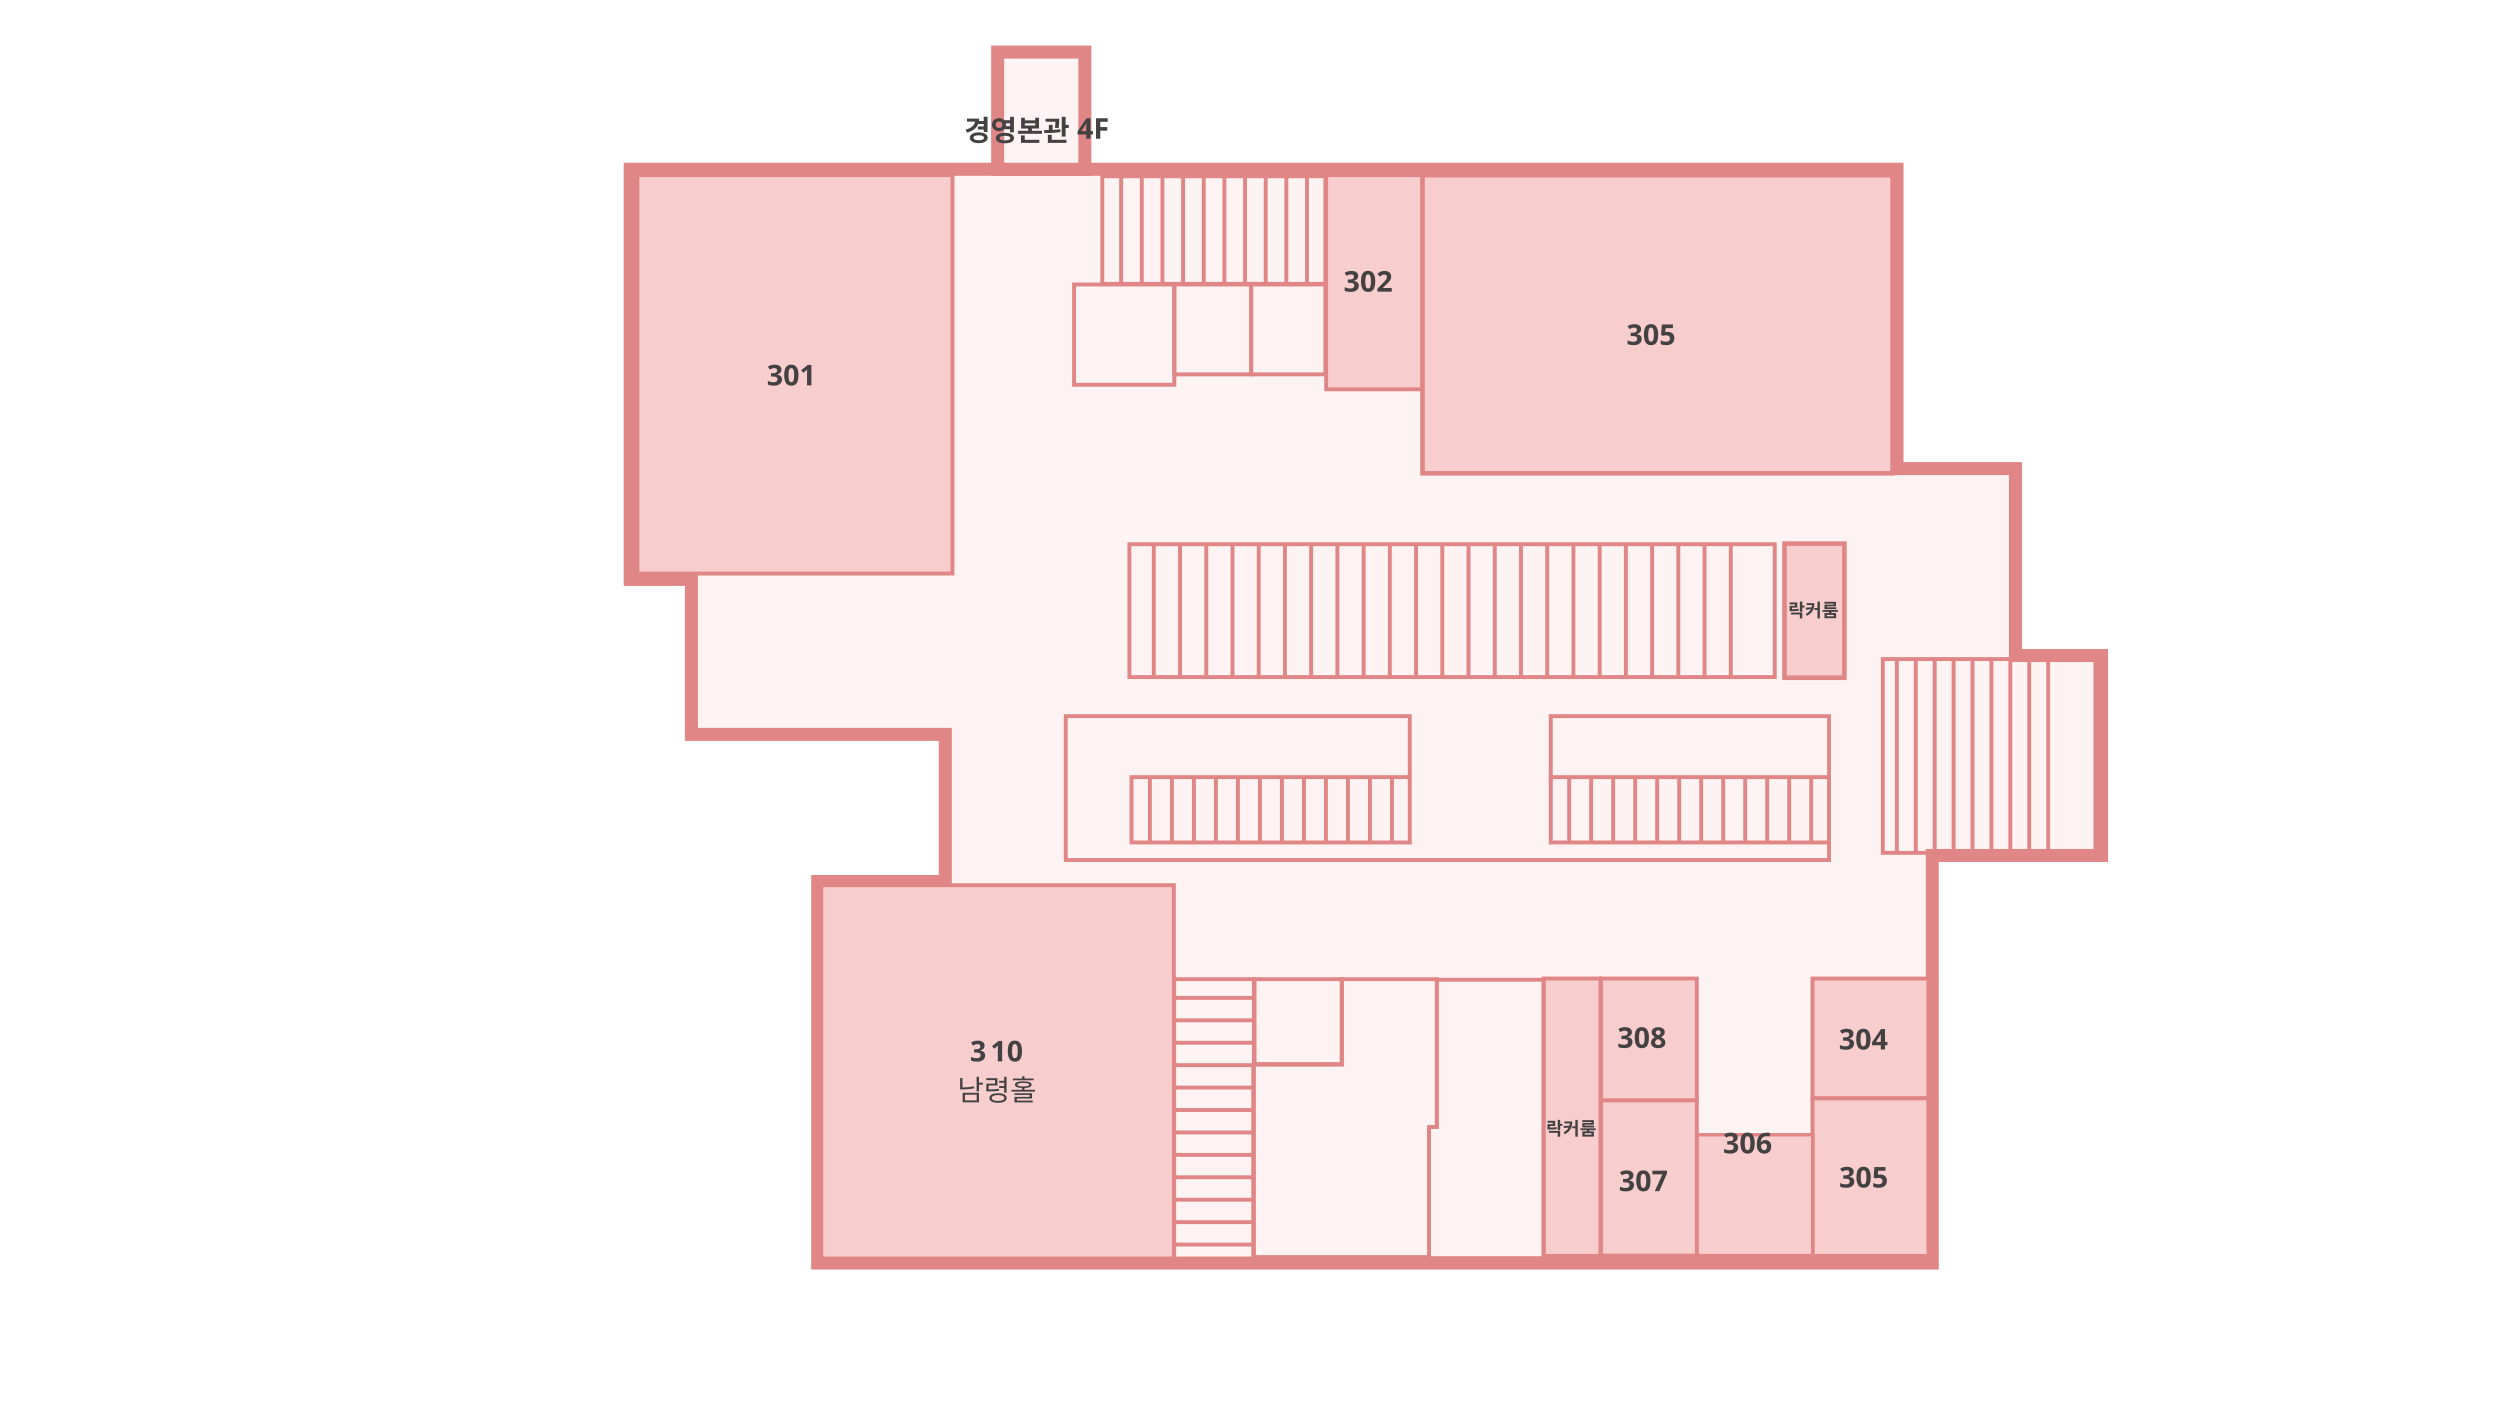
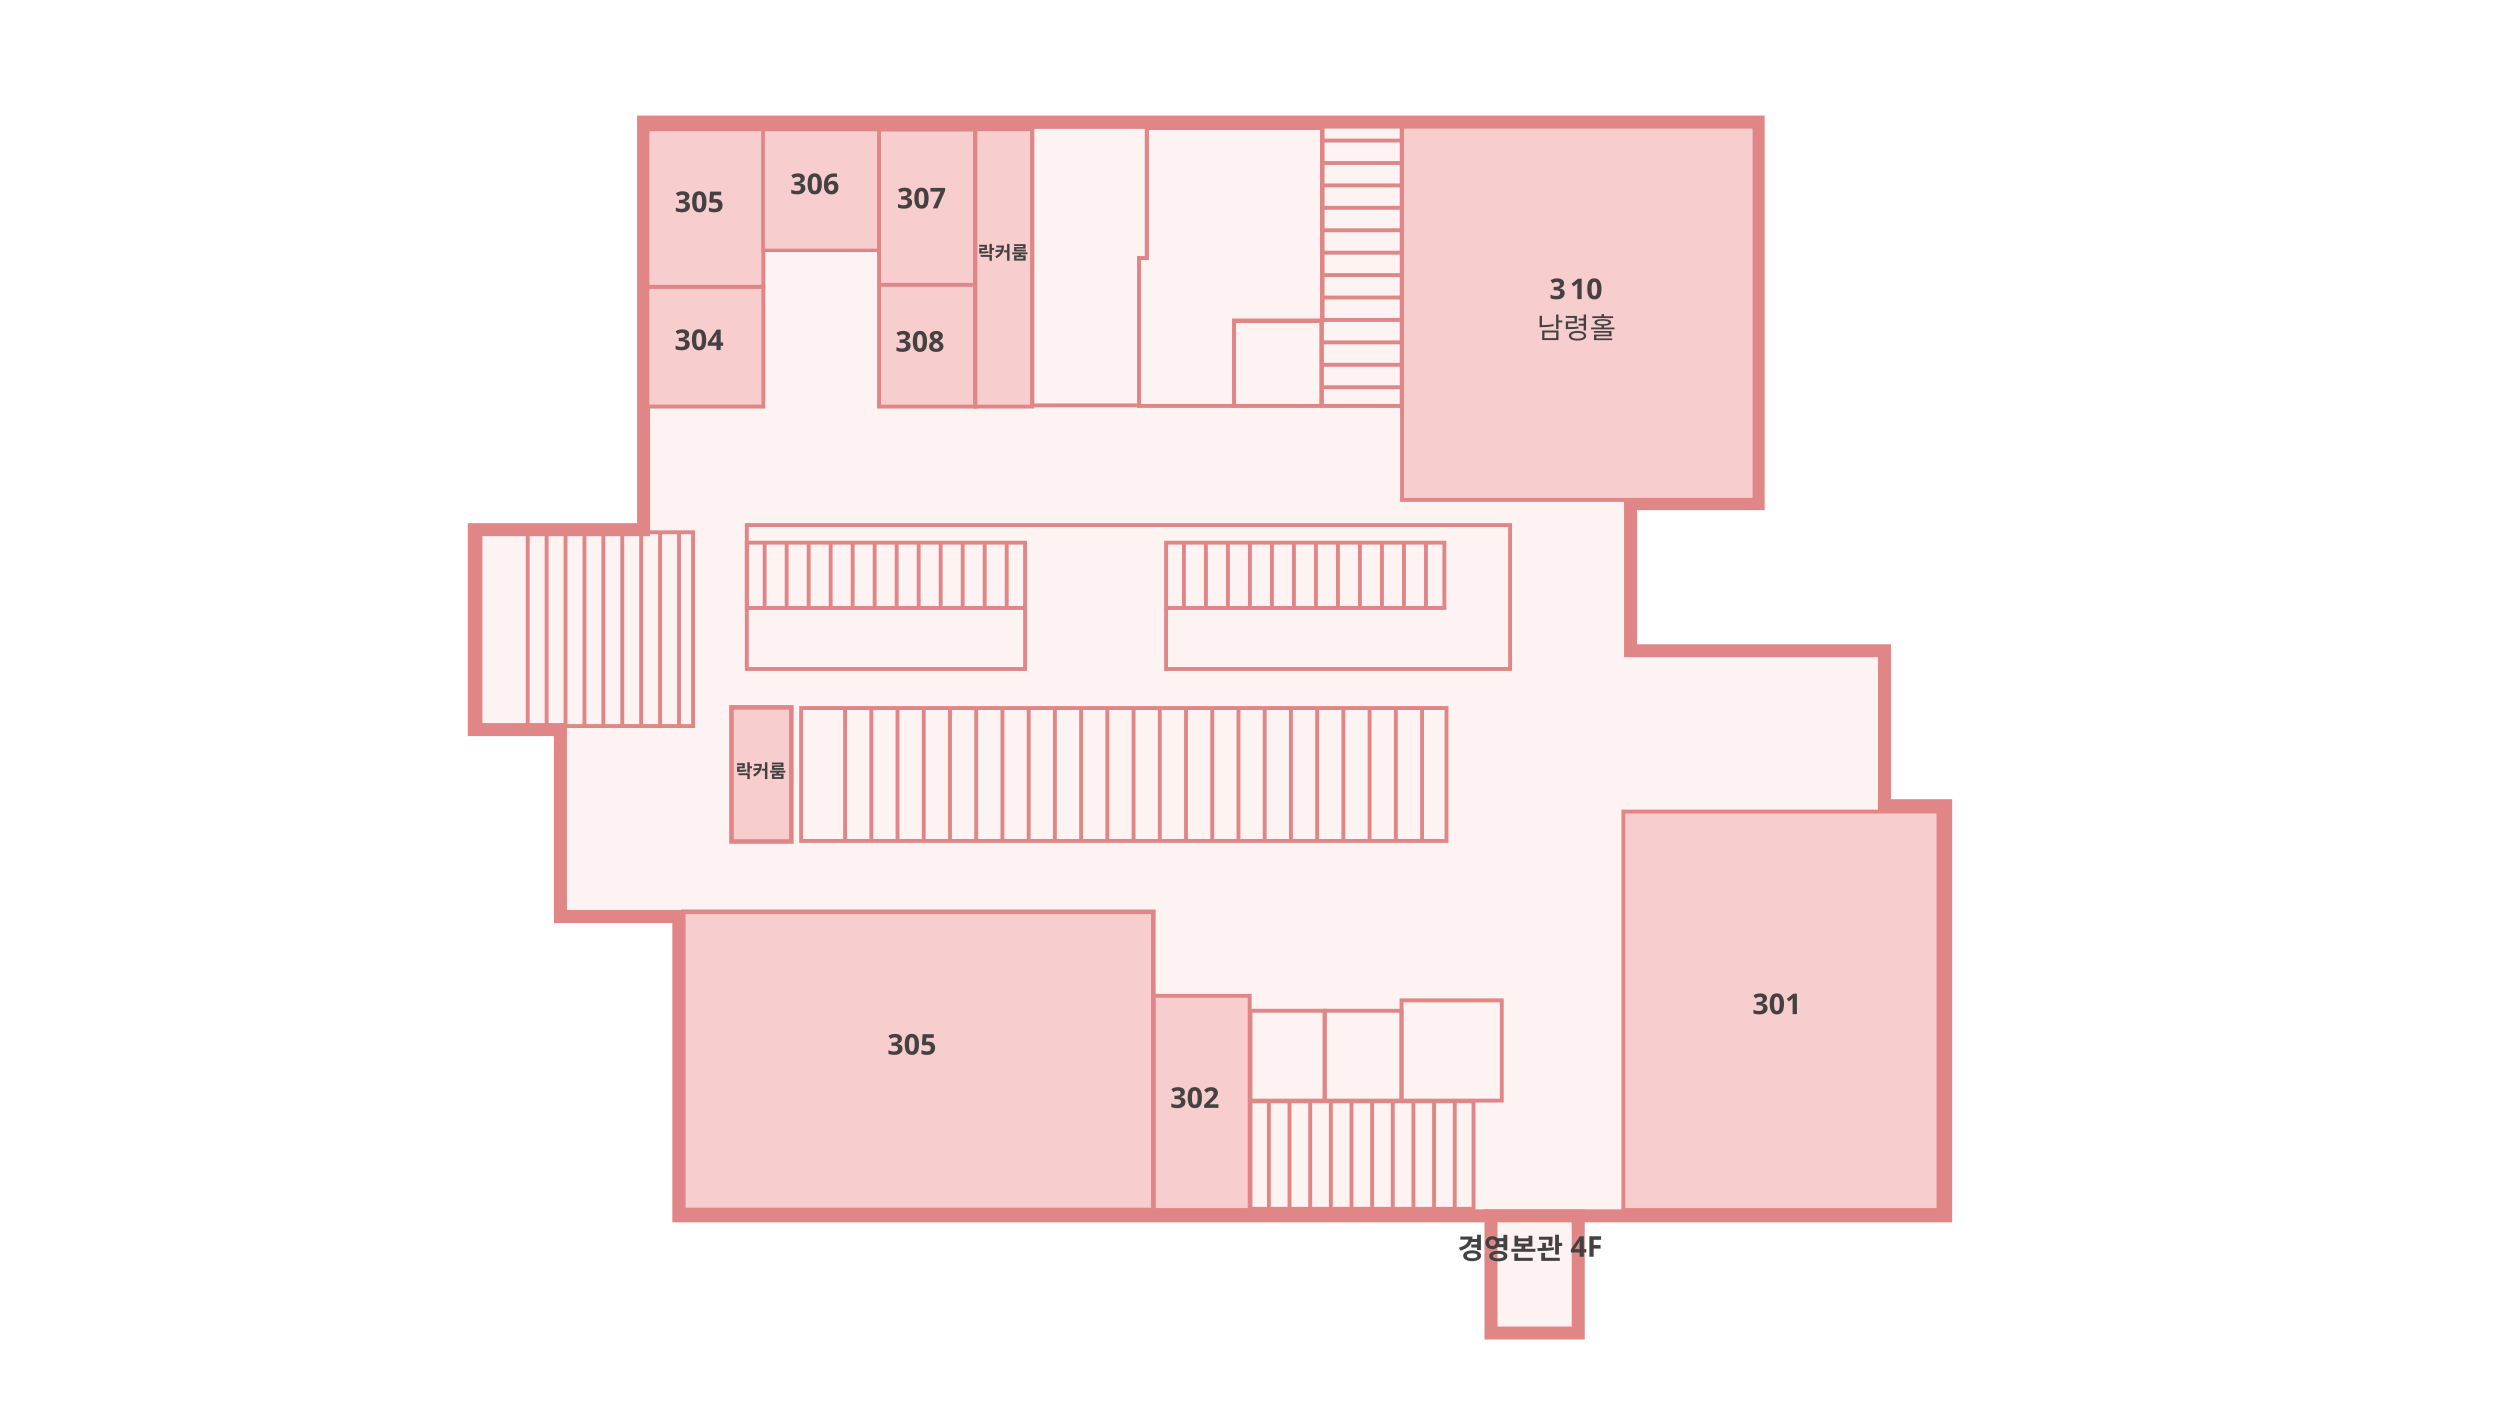
<svg xmlns="http://www.w3.org/2000/svg" viewBox="0 0 1920 1080">
  <g id="Layer_border">
-     <polygon points="628 970 628 677 726 677 726 564 531 564 531 445 484 445 484 130 1456.91 130 1456.91 359.89 1547.86 359.89 1547.86 503.44 1614 503.44 1614 657 1484 657 1484 970 628 970" fill="#fdf3f2" />
-     <path d="m1451.91,135v229.89h90.95v143.56h66.14v143.56h-130v313h-846v-283h98v-123h-195v-119h-47V135h962.91m10-10H479v325h47v119h195v103h-98v303h866v-313h130v-163.56h-66.14v-143.56h-90.95V125h0Z" fill="#e18686" />
+     <polygon points="521.35 933.77 521.35 703.88 430.4 703.88 430.4 560.33 364.26 560.33 364.26 406.77 494.26 406.77 494.26 93.77 1350.26 93.77 1350.26 386.77 1252.26 386.77 1252.26 499.77 1447.26 499.77 1447.26 618.77 1494.26 618.77 1494.26 933.77 521.35 933.77" fill="#fdf3f2" />
+     <path d="m1345.26,98.77v283h-98v123h195v119h47v305h-962.91v-229.89h-90.95v-143.56h-66.14v-143.56h130V98.77h846m10-10H489.26v313h-130v163.56h66.14v143.56h90.95v229.89h982.91v-325h-47v-119h-195v-103h98V88.77h0Z" fill="#e18686" />
  </g>
  <g id="Layer_others">
-     <rect x="846.57" y="135.39" width="171.31" height="82.61" fill="none" stroke="#e18686" stroke-miterlimit="10" stroke-width="3" />
-     <line x1="861.03" y1="218" x2="861.03" y2="135.39" fill="none" stroke="#e18686" stroke-miterlimit="10" stroke-width="3" />
-     <line x1="876.89" y1="218" x2="876.89" y2="135.39" fill="none" stroke="#e18686" stroke-miterlimit="10" stroke-width="3" />
-     <line x1="892.75" y1="218" x2="892.75" y2="135.39" fill="none" stroke="#e18686" stroke-miterlimit="10" stroke-width="3" />
-     <line x1="908.61" y1="218" x2="908.61" y2="135.39" fill="none" stroke="#e18686" stroke-miterlimit="10" stroke-width="3" />
-     <line x1="924.47" y1="218" x2="924.47" y2="135.39" fill="none" stroke="#e18686" stroke-miterlimit="10" stroke-width="3" />
-     <line x1="940.33" y1="218" x2="940.33" y2="135.39" fill="none" stroke="#e18686" stroke-miterlimit="10" stroke-width="3" />
-     <line x1="956.19" y1="218" x2="956.19" y2="135.39" fill="none" stroke="#e18686" stroke-miterlimit="10" stroke-width="3" />
-     <line x1="972.05" y1="218" x2="972.05" y2="135.39" fill="none" stroke="#e18686" stroke-miterlimit="10" stroke-width="3" />
-     <line x1="987.91" y1="218" x2="987.91" y2="135.39" fill="none" stroke="#e18686" stroke-miterlimit="10" stroke-width="3" />
-     <line x1="1003.77" y1="218" x2="1003.77" y2="135.39" fill="none" stroke="#e18686" stroke-miterlimit="10" stroke-width="3" />
-     <rect x="824.88" y="218.5" width="77" height="77" fill="none" stroke="#e18686" stroke-miterlimit="10" stroke-width="3" />
-     <rect x="901.88" y="218.5" width="59" height="69" transform="translate(1862.77 506) rotate(180)" fill="none" stroke="#e18686" stroke-miterlimit="10" stroke-width="3" />
-     <rect x="960.88" y="218.5" width="57" height="69" fill="none" stroke="#e18686" stroke-miterlimit="10" stroke-width="3" />
-     <rect x="1446" y="506.16" width="163.26" height="148.84" fill="none" stroke="#e18686" stroke-miterlimit="10" stroke-width="3" />
-     <line x1="1456.79" y1="506.16" x2="1456.79" y2="655" fill="none" stroke="#e18686" stroke-miterlimit="10" stroke-width="3" />
-     <line x1="1471.31" y1="506.16" x2="1471.31" y2="655" fill="none" stroke="#e18686" stroke-miterlimit="10" stroke-width="3" />
-     <line x1="1485.84" y1="506.16" x2="1485.84" y2="655" fill="none" stroke="#e18686" stroke-miterlimit="10" stroke-width="3" />
-     <line x1="1500.36" y1="506.16" x2="1500.36" y2="655" fill="none" stroke="#e18686" stroke-miterlimit="10" stroke-width="3" />
-     <line x1="1514.88" y1="506.16" x2="1514.88" y2="655" fill="none" stroke="#e18686" stroke-miterlimit="10" stroke-width="3" />
-     <line x1="1529.41" y1="506.16" x2="1529.41" y2="655" fill="none" stroke="#e18686" stroke-miterlimit="10" stroke-width="3" />
-     <line x1="1543.93" y1="506.16" x2="1543.93" y2="655" fill="none" stroke="#e18686" stroke-miterlimit="10" stroke-width="3" />
-     <line x1="1558.46" y1="506.16" x2="1558.46" y2="655" fill="none" stroke="#e18686" stroke-miterlimit="10" stroke-width="3" />
-     <line x1="1572.98" y1="506.16" x2="1572.98" y2="655" fill="none" stroke="#e18686" stroke-miterlimit="10" stroke-width="3" />
-     <rect x="1191" y="596.84" width="213.7" height="50.16" fill="none" stroke="#e18686" stroke-miterlimit="10" stroke-width="3" />
-     <line x1="1205.12" y1="596.84" x2="1205.12" y2="647" fill="none" stroke="#e18686" stroke-miterlimit="10" stroke-width="3" />
-     <line x1="1222.02" y1="596.84" x2="1222.02" y2="647" fill="none" stroke="#e18686" stroke-miterlimit="10" stroke-width="3" />
-     <line x1="1238.92" y1="596.84" x2="1238.92" y2="647" fill="none" stroke="#e18686" stroke-miterlimit="10" stroke-width="3" />
-     <line x1="1255.82" y1="596.84" x2="1255.82" y2="647" fill="none" stroke="#e18686" stroke-miterlimit="10" stroke-width="3" />
-     <line x1="1272.72" y1="596.84" x2="1272.72" y2="647" fill="none" stroke="#e18686" stroke-miterlimit="10" stroke-width="3" />
-     <line x1="1289.62" y1="596.84" x2="1289.62" y2="647" fill="none" stroke="#e18686" stroke-miterlimit="10" stroke-width="3" />
-     <line x1="1306.52" y1="596.84" x2="1306.52" y2="647" fill="none" stroke="#e18686" stroke-miterlimit="10" stroke-width="3" />
-     <line x1="1323.42" y1="596.84" x2="1323.42" y2="647" fill="none" stroke="#e18686" stroke-miterlimit="10" stroke-width="3" />
-     <line x1="1340.32" y1="596.84" x2="1340.32" y2="647" fill="none" stroke="#e18686" stroke-miterlimit="10" stroke-width="3" />
-     <line x1="1357.21" y1="596.84" x2="1357.21" y2="647" fill="none" stroke="#e18686" stroke-miterlimit="10" stroke-width="3" />
-     <line x1="1374.11" y1="596.84" x2="1374.11" y2="647" fill="none" stroke="#e18686" stroke-miterlimit="10" stroke-width="3" />
-     <line x1="1391.01" y1="596.84" x2="1391.01" y2="647" fill="none" stroke="#e18686" stroke-miterlimit="10" stroke-width="3" />
-     <rect x="869" y="596.84" width="213.7" height="50.16" fill="none" stroke="#e18686" stroke-miterlimit="10" stroke-width="3" />
-     <line x1="883.12" y1="596.84" x2="883.12" y2="647" fill="none" stroke="#e18686" stroke-miterlimit="10" stroke-width="3" />
-     <line x1="900.02" y1="596.84" x2="900.02" y2="647" fill="none" stroke="#e18686" stroke-miterlimit="10" stroke-width="3" />
-     <line x1="916.92" y1="596.84" x2="916.92" y2="647" fill="none" stroke="#e18686" stroke-miterlimit="10" stroke-width="3" />
-     <line x1="933.82" y1="596.84" x2="933.82" y2="647" fill="none" stroke="#e18686" stroke-miterlimit="10" stroke-width="3" />
-     <line x1="950.72" y1="596.84" x2="950.72" y2="647" fill="none" stroke="#e18686" stroke-miterlimit="10" stroke-width="3" />
-     <line x1="967.62" y1="596.84" x2="967.62" y2="647" fill="none" stroke="#e18686" stroke-miterlimit="10" stroke-width="3" />
-     <line x1="984.52" y1="596.84" x2="984.52" y2="647" fill="none" stroke="#e18686" stroke-miterlimit="10" stroke-width="3" />
-     <line x1="1001.42" y1="596.84" x2="1001.42" y2="647" fill="none" stroke="#e18686" stroke-miterlimit="10" stroke-width="3" />
-     <line x1="1018.32" y1="596.84" x2="1018.32" y2="647" fill="none" stroke="#e18686" stroke-miterlimit="10" stroke-width="3" />
-     <line x1="1035.21" y1="596.84" x2="1035.21" y2="647" fill="none" stroke="#e18686" stroke-miterlimit="10" stroke-width="3" />
-     <line x1="1052.11" y1="596.84" x2="1052.11" y2="647" fill="none" stroke="#e18686" stroke-miterlimit="10" stroke-width="3" />
-     <line x1="1069.01" y1="596.84" x2="1069.01" y2="647" fill="none" stroke="#e18686" stroke-miterlimit="10" stroke-width="3" />
-     <rect x="867.37" y="417.95" width="495.63" height="102.05" fill="none" stroke="#e18686" stroke-miterlimit="10" stroke-width="3" />
-     <line x1="886.12" y1="417.95" x2="886.12" y2="520" fill="none" stroke="#e18686" stroke-miterlimit="10" stroke-width="3" />
-     <line x1="906.26" y1="417.95" x2="906.26" y2="520" fill="none" stroke="#e18686" stroke-miterlimit="10" stroke-width="3" />
-     <line x1="926.41" y1="417.95" x2="926.41" y2="520" fill="none" stroke="#e18686" stroke-miterlimit="10" stroke-width="3" />
-     <line x1="946.55" y1="417.95" x2="946.55" y2="520" fill="none" stroke="#e18686" stroke-miterlimit="10" stroke-width="3" />
-     <line x1="966.69" y1="417.95" x2="966.69" y2="520" fill="none" stroke="#e18686" stroke-miterlimit="10" stroke-width="3" />
-     <line x1="986.83" y1="417.95" x2="986.83" y2="520" fill="none" stroke="#e18686" stroke-miterlimit="10" stroke-width="3" />
-     <line x1="1006.97" y1="417.95" x2="1006.97" y2="520" fill="none" stroke="#e18686" stroke-miterlimit="10" stroke-width="3" />
-     <line x1="1047.26" y1="417.95" x2="1047.26" y2="520" fill="none" stroke="#e18686" stroke-miterlimit="10" stroke-width="3" />
-     <line x1="1147.97" y1="417.95" x2="1147.97" y2="520" fill="none" stroke="#e18686" stroke-miterlimit="10" stroke-width="3" />
-     <line x1="1188.25" y1="417.95" x2="1188.25" y2="520" fill="none" stroke="#e18686" stroke-miterlimit="10" stroke-width="3" />
-     <line x1="1208.39" y1="417.95" x2="1208.39" y2="520" fill="none" stroke="#e18686" stroke-miterlimit="10" stroke-width="3" />
-     <line x1="1329.25" y1="417.95" x2="1329.25" y2="520" fill="none" stroke="#e18686" stroke-miterlimit="10" stroke-width="3" />
-     <line x1="1168.11" y1="417.95" x2="1168.11" y2="520" fill="none" stroke="#e18686" stroke-miterlimit="10" stroke-width="3" />
-     <line x1="1027.12" y1="417.95" x2="1027.12" y2="520" fill="none" stroke="#e18686" stroke-miterlimit="10" stroke-width="3" />
-     <line x1="1107.68" y1="417.95" x2="1107.68" y2="520" fill="none" stroke="#e18686" stroke-miterlimit="10" stroke-width="3" />
-     <line x1="1268.82" y1="417.95" x2="1268.82" y2="520" fill="none" stroke="#e18686" stroke-miterlimit="10" stroke-width="3" />
-     <line x1="1228.54" y1="417.95" x2="1228.54" y2="520" fill="none" stroke="#e18686" stroke-miterlimit="10" stroke-width="3" />
-     <line x1="1067.4" y1="417.95" x2="1067.4" y2="520" fill="none" stroke="#e18686" stroke-miterlimit="10" stroke-width="3" />
-     <line x1="1087.54" y1="417.95" x2="1087.54" y2="520" fill="none" stroke="#e18686" stroke-miterlimit="10" stroke-width="3" />
-     <line x1="1127.83" y1="417.95" x2="1127.83" y2="520" fill="none" stroke="#e18686" stroke-miterlimit="10" stroke-width="3" />
-     <line x1="1309.1" y1="417.95" x2="1309.1" y2="520" fill="none" stroke="#e18686" stroke-miterlimit="10" stroke-width="3" />
-     <line x1="1288.96" y1="417.95" x2="1288.96" y2="520" fill="none" stroke="#e18686" stroke-miterlimit="10" stroke-width="3" />
-     <line x1="1248.68" y1="417.95" x2="1248.68" y2="520" fill="none" stroke="#e18686" stroke-miterlimit="10" stroke-width="3" />
-     <rect x="823.5" y="830.27" width="217.77" height="61.23" transform="translate(1793.27 -71.5) rotate(90)" fill="none" stroke="#e18686" stroke-miterlimit="10" stroke-width="3" />
-     <line x1="963" y1="766.39" x2="901.77" y2="766.39" fill="none" stroke="#e18686" stroke-miterlimit="10" stroke-width="3" />
-     <line x1="963" y1="783.61" x2="901.77" y2="783.61" fill="none" stroke="#e18686" stroke-miterlimit="10" stroke-width="3" />
-     <line x1="963" y1="800.83" x2="901.77" y2="800.83" fill="none" stroke="#e18686" stroke-miterlimit="10" stroke-width="3" />
-     <line x1="963" y1="818.05" x2="901.77" y2="818.05" fill="none" stroke="#e18686" stroke-miterlimit="10" stroke-width="3" />
-     <line x1="963" y1="835.27" x2="901.77" y2="835.27" fill="none" stroke="#e18686" stroke-miterlimit="10" stroke-width="3" />
-     <line x1="963" y1="852.49" x2="901.77" y2="852.49" fill="none" stroke="#e18686" stroke-miterlimit="10" stroke-width="3" />
-     <line x1="963" y1="869.72" x2="901.77" y2="869.72" fill="none" stroke="#e18686" stroke-miterlimit="10" stroke-width="3" />
-     <line x1="963" y1="886.94" x2="901.77" y2="886.94" fill="none" stroke="#e18686" stroke-miterlimit="10" stroke-width="3" />
-     <line x1="963" y1="904.16" x2="901.77" y2="904.16" fill="none" stroke="#e18686" stroke-miterlimit="10" stroke-width="3" />
-     <line x1="963" y1="921.38" x2="901.77" y2="921.38" fill="none" stroke="#e18686" stroke-miterlimit="10" stroke-width="3" />
-     <line x1="963" y1="938.6" x2="901.77" y2="938.6" fill="none" stroke="#e18686" stroke-miterlimit="10" stroke-width="3" />
-     <line x1="963" y1="955.82" x2="901.77" y2="955.82" fill="none" stroke="#e18686" stroke-miterlimit="10" stroke-width="3" />
-     <rect x="963.5" y="752" width="67" height="65.22" fill="none" stroke="#e18686" stroke-miterlimit="10" stroke-width="3" />
-     <polyline points="1082.7 596.84 1082.7 550 818.5 550 818.5 660.5 1404.7 660.5 1404.7 550 1191 550 1191 600.11" fill="none" stroke="#e18686" stroke-miterlimit="10" stroke-width="3" />
-     <rect x="766.18" y="40" width="67" height="90" fill="#fdf3f2" />
-     <path d="m828.18,45v80h-57V45h57m10-10h-77v100h77V35h0Z" fill="#e18686" />
-     <text transform="translate(740.49 108.11)" fill="#434142" font-family="NanumSquareNeovariable-Heavy, 'NanumSquare Neo variable'" font-size="22" font-variation-settings="'wght' 900" font-weight="800">
+     <rect x="960.38" y="845.77" width="171.31" height="82.61" transform="translate(2092.06 1774.16) rotate(180)" fill="none" stroke="#e18686" stroke-miterlimit="10" stroke-width="3" />
+     <line x1="1117.23" y1="845.77" x2="1117.23" y2="928.39" fill="none" stroke="#e18686" stroke-miterlimit="10" stroke-width="3" />
+     <line x1="1101.37" y1="845.77" x2="1101.37" y2="928.39" fill="none" stroke="#e18686" stroke-miterlimit="10" stroke-width="3" />
+     <line x1="1085.51" y1="845.77" x2="1085.51" y2="928.39" fill="none" stroke="#e18686" stroke-miterlimit="10" stroke-width="3" />
+     <line x1="1069.65" y1="845.77" x2="1069.65" y2="928.39" fill="none" stroke="#e18686" stroke-miterlimit="10" stroke-width="3" />
+     <line x1="1053.79" y1="845.77" x2="1053.79" y2="928.39" fill="none" stroke="#e18686" stroke-miterlimit="10" stroke-width="3" />
+     <line x1="1037.93" y1="845.77" x2="1037.93" y2="928.39" fill="none" stroke="#e18686" stroke-miterlimit="10" stroke-width="3" />
+     <line x1="1022.07" y1="845.77" x2="1022.07" y2="928.39" fill="none" stroke="#e18686" stroke-miterlimit="10" stroke-width="3" />
+     <line x1="1006.21" y1="845.77" x2="1006.21" y2="928.39" fill="none" stroke="#e18686" stroke-miterlimit="10" stroke-width="3" />
+     <line x1="990.35" y1="845.77" x2="990.35" y2="928.39" fill="none" stroke="#e18686" stroke-miterlimit="10" stroke-width="3" />
+     <line x1="974.49" y1="845.77" x2="974.49" y2="928.39" fill="none" stroke="#e18686" stroke-miterlimit="10" stroke-width="3" />
+     <rect x="1076.38" y="768.27" width="77" height="77" transform="translate(2229.75 1613.54) rotate(180)" fill="none" stroke="#e18686" stroke-miterlimit="10" stroke-width="3" />
+     <rect x="1017.38" y="776.27" width="59" height="69" fill="none" stroke="#e18686" stroke-miterlimit="10" stroke-width="3" />
+     <rect x="960.38" y="776.27" width="57" height="69" transform="translate(1977.75 1621.54) rotate(180)" fill="none" stroke="#e18686" stroke-miterlimit="10" stroke-width="3" />
+     <rect x="369" y="408.77" width="163.26" height="148.84" transform="translate(901.26 966.38) rotate(180)" fill="none" stroke="#e18686" stroke-miterlimit="10" stroke-width="3" />
+     <line x1="521.47" y1="557.61" x2="521.47" y2="408.77" fill="none" stroke="#e18686" stroke-miterlimit="10" stroke-width="3" />
+     <line x1="506.95" y1="557.61" x2="506.95" y2="408.77" fill="none" stroke="#e18686" stroke-miterlimit="10" stroke-width="3" />
+     <line x1="492.42" y1="557.61" x2="492.42" y2="408.77" fill="none" stroke="#e18686" stroke-miterlimit="10" stroke-width="3" />
+     <line x1="477.9" y1="557.61" x2="477.9" y2="408.77" fill="none" stroke="#e18686" stroke-miterlimit="10" stroke-width="3" />
+     <line x1="463.38" y1="557.61" x2="463.38" y2="408.77" fill="none" stroke="#e18686" stroke-miterlimit="10" stroke-width="3" />
+     <line x1="448.85" y1="557.61" x2="448.85" y2="408.77" fill="none" stroke="#e18686" stroke-miterlimit="10" stroke-width="3" />
+     <line x1="434.33" y1="557.61" x2="434.33" y2="408.77" fill="none" stroke="#e18686" stroke-miterlimit="10" stroke-width="3" />
+     <line x1="419.8" y1="557.61" x2="419.8" y2="408.77" fill="none" stroke="#e18686" stroke-miterlimit="10" stroke-width="3" />
+     <line x1="405.28" y1="557.61" x2="405.28" y2="408.77" fill="none" stroke="#e18686" stroke-miterlimit="10" stroke-width="3" />
+     <rect x="573.55" y="416.77" width="213.7" height="50.16" transform="translate(1360.81 883.7) rotate(180)" fill="none" stroke="#e18686" stroke-miterlimit="10" stroke-width="3" />
+     <line x1="773.14" y1="466.93" x2="773.14" y2="416.77" fill="none" stroke="#e18686" stroke-miterlimit="10" stroke-width="3" />
+     <line x1="756.24" y1="466.93" x2="756.24" y2="416.77" fill="none" stroke="#e18686" stroke-miterlimit="10" stroke-width="3" />
+     <line x1="739.34" y1="466.93" x2="739.34" y2="416.77" fill="none" stroke="#e18686" stroke-miterlimit="10" stroke-width="3" />
+     <line x1="722.44" y1="466.93" x2="722.44" y2="416.77" fill="none" stroke="#e18686" stroke-miterlimit="10" stroke-width="3" />
+     <line x1="705.54" y1="466.93" x2="705.54" y2="416.77" fill="none" stroke="#e18686" stroke-miterlimit="10" stroke-width="3" />
+     <line x1="688.64" y1="466.93" x2="688.64" y2="416.77" fill="none" stroke="#e18686" stroke-miterlimit="10" stroke-width="3" />
+     <line x1="671.74" y1="466.93" x2="671.74" y2="416.77" fill="none" stroke="#e18686" stroke-miterlimit="10" stroke-width="3" />
+     <line x1="654.84" y1="466.93" x2="654.84" y2="416.77" fill="none" stroke="#e18686" stroke-miterlimit="10" stroke-width="3" />
+     <line x1="637.94" y1="466.93" x2="637.94" y2="416.77" fill="none" stroke="#e18686" stroke-miterlimit="10" stroke-width="3" />
+     <line x1="621.05" y1="466.93" x2="621.05" y2="416.77" fill="none" stroke="#e18686" stroke-miterlimit="10" stroke-width="3" />
+     <line x1="604.15" y1="466.93" x2="604.15" y2="416.77" fill="none" stroke="#e18686" stroke-miterlimit="10" stroke-width="3" />
+     <line x1="587.25" y1="466.93" x2="587.25" y2="416.77" fill="none" stroke="#e18686" stroke-miterlimit="10" stroke-width="3" />
+     <rect x="895.55" y="416.77" width="213.7" height="50.16" transform="translate(2004.81 883.7) rotate(180)" fill="none" stroke="#e18686" stroke-miterlimit="10" stroke-width="3" />
+     <line x1="1095.14" y1="466.93" x2="1095.14" y2="416.77" fill="none" stroke="#e18686" stroke-miterlimit="10" stroke-width="3" />
+     <line x1="1078.24" y1="466.93" x2="1078.24" y2="416.77" fill="none" stroke="#e18686" stroke-miterlimit="10" stroke-width="3" />
+     <line x1="1061.34" y1="466.93" x2="1061.34" y2="416.77" fill="none" stroke="#e18686" stroke-miterlimit="10" stroke-width="3" />
+     <line x1="1044.44" y1="466.93" x2="1044.44" y2="416.77" fill="none" stroke="#e18686" stroke-miterlimit="10" stroke-width="3" />
+     <line x1="1027.54" y1="466.93" x2="1027.54" y2="416.77" fill="none" stroke="#e18686" stroke-miterlimit="10" stroke-width="3" />
+     <line x1="1010.64" y1="466.93" x2="1010.64" y2="416.77" fill="none" stroke="#e18686" stroke-miterlimit="10" stroke-width="3" />
+     <line x1="993.74" y1="466.93" x2="993.74" y2="416.77" fill="none" stroke="#e18686" stroke-miterlimit="10" stroke-width="3" />
+     <line x1="976.84" y1="466.93" x2="976.84" y2="416.77" fill="none" stroke="#e18686" stroke-miterlimit="10" stroke-width="3" />
+     <line x1="959.94" y1="466.93" x2="959.94" y2="416.77" fill="none" stroke="#e18686" stroke-miterlimit="10" stroke-width="3" />
+     <line x1="943.05" y1="466.93" x2="943.05" y2="416.77" fill="none" stroke="#e18686" stroke-miterlimit="10" stroke-width="3" />
+     <line x1="926.15" y1="466.93" x2="926.15" y2="416.77" fill="none" stroke="#e18686" stroke-miterlimit="10" stroke-width="3" />
+     <line x1="909.25" y1="466.93" x2="909.25" y2="416.77" fill="none" stroke="#e18686" stroke-miterlimit="10" stroke-width="3" />
+     <rect x="615.26" y="543.77" width="495.63" height="102.05" transform="translate(1726.15 1189.6) rotate(180)" fill="none" stroke="#e18686" stroke-miterlimit="10" stroke-width="3" />
+     <line x1="1092.14" y1="645.83" x2="1092.14" y2="543.77" fill="none" stroke="#e18686" stroke-miterlimit="10" stroke-width="3" />
+     <line x1="1072" y1="645.83" x2="1072" y2="543.77" fill="none" stroke="#e18686" stroke-miterlimit="10" stroke-width="3" />
+     <line x1="1051.85" y1="645.83" x2="1051.85" y2="543.77" fill="none" stroke="#e18686" stroke-miterlimit="10" stroke-width="3" />
+     <line x1="1031.71" y1="645.83" x2="1031.71" y2="543.77" fill="none" stroke="#e18686" stroke-miterlimit="10" stroke-width="3" />
+     <line x1="1011.57" y1="645.83" x2="1011.57" y2="543.77" fill="none" stroke="#e18686" stroke-miterlimit="10" stroke-width="3" />
+     <line x1="991.43" y1="645.83" x2="991.43" y2="543.77" fill="none" stroke="#e18686" stroke-miterlimit="10" stroke-width="3" />
+     <line x1="971.29" y1="645.83" x2="971.29" y2="543.77" fill="none" stroke="#e18686" stroke-miterlimit="10" stroke-width="3" />
+     <line x1="931" y1="645.83" x2="931" y2="543.77" fill="none" stroke="#e18686" stroke-miterlimit="10" stroke-width="3" />
+     <line x1="830.29" y1="645.83" x2="830.29" y2="543.77" fill="none" stroke="#e18686" stroke-miterlimit="10" stroke-width="3" />
+     <line x1="790.01" y1="645.83" x2="790.01" y2="543.77" fill="none" stroke="#e18686" stroke-miterlimit="10" stroke-width="3" />
+     <line x1="769.87" y1="645.83" x2="769.87" y2="543.77" fill="none" stroke="#e18686" stroke-miterlimit="10" stroke-width="3" />
+     <line x1="649.01" y1="645.83" x2="649.01" y2="543.77" fill="none" stroke="#e18686" stroke-miterlimit="10" stroke-width="3" />
+     <line x1="810.15" y1="645.83" x2="810.15" y2="543.77" fill="none" stroke="#e18686" stroke-miterlimit="10" stroke-width="3" />
+     <line x1="951.14" y1="645.83" x2="951.14" y2="543.77" fill="none" stroke="#e18686" stroke-miterlimit="10" stroke-width="3" />
+     <line x1="870.58" y1="645.83" x2="870.58" y2="543.77" fill="none" stroke="#e18686" stroke-miterlimit="10" stroke-width="3" />
+     <line x1="709.44" y1="645.83" x2="709.44" y2="543.77" fill="none" stroke="#e18686" stroke-miterlimit="10" stroke-width="3" />
+     <line x1="749.72" y1="645.83" x2="749.72" y2="543.77" fill="none" stroke="#e18686" stroke-miterlimit="10" stroke-width="3" />
+     <line x1="910.86" y1="645.83" x2="910.86" y2="543.77" fill="none" stroke="#e18686" stroke-miterlimit="10" stroke-width="3" />
+     <line x1="890.72" y1="645.83" x2="890.72" y2="543.77" fill="none" stroke="#e18686" stroke-miterlimit="10" stroke-width="3" />
+     <line x1="850.43" y1="645.83" x2="850.43" y2="543.77" fill="none" stroke="#e18686" stroke-miterlimit="10" stroke-width="3" />
+     <line x1="669.16" y1="645.83" x2="669.16" y2="543.77" fill="none" stroke="#e18686" stroke-miterlimit="10" stroke-width="3" />
+     <line x1="689.3" y1="645.83" x2="689.3" y2="543.77" fill="none" stroke="#e18686" stroke-miterlimit="10" stroke-width="3" />
+     <line x1="729.58" y1="645.83" x2="729.58" y2="543.77" fill="none" stroke="#e18686" stroke-miterlimit="10" stroke-width="3" />
+     <rect x="936.99" y="172.27" width="217.77" height="61.23" transform="translate(842.99 1248.76) rotate(-90)" fill="none" stroke="#e18686" stroke-miterlimit="10" stroke-width="3" />
+     <line x1="1015.26" y1="297.38" x2="1076.49" y2="297.38" fill="none" stroke="#e18686" stroke-miterlimit="10" stroke-width="3" />
+     <line x1="1015.26" y1="280.16" x2="1076.49" y2="280.16" fill="none" stroke="#e18686" stroke-miterlimit="10" stroke-width="3" />
+     <line x1="1015.26" y1="262.94" x2="1076.49" y2="262.94" fill="none" stroke="#e18686" stroke-miterlimit="10" stroke-width="3" />
+     <line x1="1015.26" y1="245.72" x2="1076.49" y2="245.72" fill="none" stroke="#e18686" stroke-miterlimit="10" stroke-width="3" />
+     <line x1="1015.26" y1="228.5" x2="1076.49" y2="228.5" fill="none" stroke="#e18686" stroke-miterlimit="10" stroke-width="3" />
+     <line x1="1015.26" y1="211.28" x2="1076.49" y2="211.28" fill="none" stroke="#e18686" stroke-miterlimit="10" stroke-width="3" />
+     <line x1="1015.26" y1="194.06" x2="1076.49" y2="194.06" fill="none" stroke="#e18686" stroke-miterlimit="10" stroke-width="3" />
+     <line x1="1015.26" y1="176.84" x2="1076.49" y2="176.84" fill="none" stroke="#e18686" stroke-miterlimit="10" stroke-width="3" />
+     <line x1="1015.26" y1="159.61" x2="1076.49" y2="159.61" fill="none" stroke="#e18686" stroke-miterlimit="10" stroke-width="3" />
+     <line x1="1015.26" y1="142.39" x2="1076.49" y2="142.39" fill="none" stroke="#e18686" stroke-miterlimit="10" stroke-width="3" />
+     <line x1="1015.26" y1="125.17" x2="1076.49" y2="125.17" fill="none" stroke="#e18686" stroke-miterlimit="10" stroke-width="3" />
+     <line x1="1015.26" y1="107.95" x2="1076.49" y2="107.95" fill="none" stroke="#e18686" stroke-miterlimit="10" stroke-width="3" />
+     <rect x="947.76" y="246.55" width="67" height="65.22" transform="translate(1962.52 558.33) rotate(180)" fill="none" stroke="#e18686" stroke-miterlimit="10" stroke-width="3" />
+     <polyline points="895.55 466.93 895.55 513.77 1159.76 513.77 1159.76 403.27 573.55 403.27 573.55 513.77 787.26 513.77 787.26 463.66" fill="none" stroke="#e18686" stroke-miterlimit="10" stroke-width="3" />
+     <rect x="1145.08" y="933.77" width="67" height="90" fill="#fdf3f2" />
+     <path d="m1207.08,938.77v80h-57v-80h57m10-10h-77v100h77v-100h0Z" fill="#e18686" />
+     <text transform="translate(1119.39 966.73)" fill="#434142" font-family="NanumSquareNeovariable-Heavy, 'NanumSquare Neo variable'" font-size="22" font-variation-settings="'wght' 900" font-weight="800">
      <tspan x="0" y="0">경영본관 4F</tspan>
    </text>
  </g>
  <g id="Layer_락커룸">
-     <rect x="1370.5" y="417.5" width="46" height="103" fill="#f8cdce" stroke="#e18686" stroke-miterlimit="10" stroke-width="3.54" />
-     <text transform="translate(1373.39 473.69)" fill="#434142" font-family="NanumSquareNeovariable-Heavy, 'NanumSquare Neo variable'" font-size="14" font-variation-settings="'wght' 900" font-weight="800">
+     <rect x="561.76" y="543.27" width="46" height="103" transform="translate(1169.52 1189.54) rotate(180)" fill="#f8cdce" stroke="#e18686" stroke-miterlimit="10" stroke-width="3.54" />
+     <text transform="translate(565.05 597.13)" fill="#434142" font-family="NanumSquareNeovariable-Heavy, 'NanumSquare Neo variable'" font-size="14" font-variation-settings="'wght' 900" font-weight="800">
      <tspan x="0" y="0">락커룸</tspan>
    </text>
  </g>
  <g id="Layer_301">
-     <rect x="489.5" y="134.5" width="242" height="306" fill="#f8cdce" stroke="#e18686" stroke-miterlimit="10" stroke-width="3" />
-     <text transform="translate(588.88 295.98)" fill="#434142" font-family="NanumSquareNeovariable-Heavy, 'NanumSquare Neo variable'" font-size="22" font-variation-settings="'wght' 900" font-weight="800">
+     <rect x="1246.76" y="623.27" width="242" height="306" transform="translate(2735.52 1552.54) rotate(180)" fill="#f8cdce" stroke="#e18686" stroke-miterlimit="10" stroke-width="3" />
+     <text transform="translate(1345.78 778.86)" fill="#434142" font-family="NanumSquareNeovariable-Heavy, 'NanumSquare Neo variable'" font-size="22" font-variation-settings="'wght' 900" font-weight="800">
      <tspan x="0" y="0">301</tspan>
    </text>
  </g>
  <g id="Layer_302">
-     <rect x="1018.5" y="134.5" width="74" height="164.5" fill="#f8cdce" stroke="#e18686" stroke-miterlimit="10" stroke-width="3" />
-     <text transform="translate(1031.84 223.98)" fill="#434142" font-family="NanumSquareNeovariable-Heavy, 'NanumSquare Neo variable'" font-size="22" font-variation-settings="'wght' 900" font-weight="800">
+     <rect x="885.76" y="764.77" width="74" height="164.5" transform="translate(1845.52 1694.04) rotate(180)" fill="#f8cdce" stroke="#e18686" stroke-miterlimit="10" stroke-width="3" />
+     <text transform="translate(898.74 850.86)" fill="#434142" font-family="NanumSquareNeovariable-Heavy, 'NanumSquare Neo variable'" font-size="22" font-variation-settings="'wght' 900" font-weight="800">
      <tspan x="0" y="0">302</tspan>
    </text>
  </g>
  <g id="Layer_303">
-     <rect x="1092.5" y="134.5" width="361" height="229" transform="translate(2546 498) rotate(180)" fill="#f8cdce" stroke="#e18686" stroke-miterlimit="10" stroke-width="3.54" />
-     <text transform="translate(1249.14 264.88)" fill="#434142" font-family="NanumSquareNeovariable-Heavy, 'NanumSquare Neo variable'" font-size="22" font-variation-settings="'wght' 900" font-weight="800">
+     <rect x="524.76" y="700.27" width="361" height="229" fill="#f8cdce" stroke="#e18686" stroke-miterlimit="10" stroke-width="3.54" />
+     <text transform="translate(681.44 809.96)" fill="#434142" font-family="NanumSquareNeovariable-Heavy, 'NanumSquare Neo variable'" font-size="22" font-variation-settings="'wght' 900" font-weight="800">
      <tspan x="0" y="0">305</tspan>
    </text>
  </g>
  <g id="Layer_304">
-     <rect x="1392" y="751.53" width="89.04" height="91.97" fill="#f8cdce" stroke="#e18686" stroke-miterlimit="10" stroke-width="3" />
-     <text transform="translate(1412.2 806.01)" fill="#434142" font-family="NanumSquareNeovariable-Heavy, 'NanumSquare Neo variable'" font-size="22" font-variation-settings="'wght' 900" font-weight="800">
+     <rect x="497.22" y="220.27" width="89.04" height="91.97" transform="translate(1083.48 532.51) rotate(180)" fill="#f8cdce" stroke="#e18686" stroke-miterlimit="10" stroke-width="3" />
+     <text transform="translate(518.01 268.83)" fill="#434142" font-family="NanumSquareNeovariable-Heavy, 'NanumSquare Neo variable'" font-size="22" font-variation-settings="'wght' 900" font-weight="800">
      <tspan x="0" y="0">304</tspan>
    </text>
  </g>
  <g id="Layer_305">
-     <rect x="1392" y="843.53" width="89.04" height="120.97" fill="#f8cdce" stroke="#e18686" stroke-miterlimit="10" stroke-width="3" />
-     <text transform="translate(1412.38 912.01)" fill="#434142" font-family="NanumSquareNeovariable-Heavy, 'NanumSquare Neo variable'" font-size="22" font-variation-settings="'wght' 900" font-weight="800">
+     <rect x="497.22" y="99.27" width="89.04" height="120.97" transform="translate(1083.48 319.51) rotate(180)" fill="#f8cdce" stroke="#e18686" stroke-miterlimit="10" stroke-width="3" />
+     <text transform="translate(518.2 162.83)" fill="#434142" font-family="NanumSquareNeovariable-Heavy, 'NanumSquare Neo variable'" font-size="22" font-variation-settings="'wght' 900" font-weight="800">
      <tspan x="0" y="0">305</tspan>
    </text>
  </g>
  <g id="Layer_306">
-     <rect x="1303.12" y="871.5" width="89.04" height="92.77" fill="#f8cdce" stroke="#e18686" stroke-miterlimit="10" stroke-width="2.63" />
-     <text transform="translate(1323.26 885.78)" fill="#434142" font-family="NanumSquareNeovariable-Heavy, 'NanumSquare Neo variable'" font-size="22" font-variation-settings="'wght' 900" font-weight="800">
+     <rect x="586.1" y="99.5" width="89.04" height="92.77" transform="translate(1261.24 291.77) rotate(180)" fill="#f8cdce" stroke="#e18686" stroke-miterlimit="10" stroke-width="2.63" />
+     <text transform="translate(606.84 149.06)" fill="#434142" font-family="NanumSquareNeovariable-Heavy, 'NanumSquare Neo variable'" font-size="22" font-variation-settings="'wght' 900" font-weight="800">
      <tspan x="0" y="0">306</tspan>
    </text>
  </g>
  <g id="Layer_307">
-     <rect x="1229.5" y="845" width="73.66" height="119.27" fill="#f8cdce" stroke="#e18686" stroke-miterlimit="10" stroke-width="3" />
-     <text transform="translate(1243.25 914.78)" fill="#434142" font-family="NanumSquareNeovariable-Heavy, 'NanumSquare Neo variable'" font-size="22" font-variation-settings="'wght' 900" font-weight="800">
+     <rect x="675.1" y="99.5" width="73.66" height="119.27" transform="translate(1423.86 318.27) rotate(180)" fill="#f8cdce" stroke="#e18686" stroke-miterlimit="10" stroke-width="3" />
+     <text transform="translate(688.83 160.06)" fill="#434142" font-family="NanumSquareNeovariable-Heavy, 'NanumSquare Neo variable'" font-size="22" font-variation-settings="'wght' 900" font-weight="800">
      <tspan x="0" y="0">307</tspan>
    </text>
  </g>
  <g id="Layer_308">
-     <rect x="1229.5" y="751.5" width="73.66" height="93.5" fill="#f8cdce" stroke="#e18686" stroke-miterlimit="10" stroke-width="3" />
-     <text transform="translate(1242.05 804.78)" fill="#434142" font-family="NanumSquareNeovariable-Heavy, 'NanumSquare Neo variable'" font-size="22" font-variation-settings="'wght' 900" font-weight="800">
+     <rect x="675.1" y="218.77" width="73.66" height="93.5" transform="translate(1423.86 531.04) rotate(180)" fill="#f8cdce" stroke="#e18686" stroke-miterlimit="10" stroke-width="3" />
+     <text transform="translate(687.63 270.06)" fill="#434142" font-family="NanumSquareNeovariable-Heavy, 'NanumSquare Neo variable'" font-size="22" font-variation-settings="'wght' 900" font-weight="800">
      <tspan x="0" y="0">308</tspan>
    </text>
  </g>
  <g id="Layer_309">
-     <rect x="1185.5" y="751.5" width="43.66" height="213" fill="#f8cdce" stroke="#e18686" stroke-miterlimit="10" stroke-width="3" />
-     <text transform="translate(1187.43 871.78)" fill="#434142" font-family="NanumSquareNeovariable-Heavy, 'NanumSquare Neo variable'" font-size="14" font-variation-settings="'wght' 900" font-weight="800">
+     <rect x="749.1" y="99.27" width="43.66" height="213" transform="translate(1541.86 411.54) rotate(180)" fill="#f8cdce" stroke="#e18686" stroke-miterlimit="10" stroke-width="3" />
+     <text transform="translate(751.01 199.03)" fill="#434142" font-family="NanumSquareNeovariable-Heavy, 'NanumSquare Neo variable'" font-size="14" font-variation-settings="'wght' 900" font-weight="800">
      <tspan x="0" y="0">락커룸</tspan>
    </text>
  </g>
  <g id="Layer_310">
-     <rect x="630.76" y="679.84" width="270.74" height="286.66" fill="#f8cdce" stroke="#e18686" stroke-miterlimit="10" stroke-width="3" />
-     <text transform="translate(744.91 815.13)" fill="#434142" font-family="NanumSquareNeovariable-Heavy, 'NanumSquare Neo variable'" font-size="22" font-variation-settings="'wght' 900" font-weight="800">
+     <rect x="1076.76" y="97.27" width="270.74" height="286.66" transform="translate(2424.26 481.2) rotate(180)" fill="#f8cdce" stroke="#e18686" stroke-miterlimit="10" stroke-width="3" />
+     <text transform="translate(1189.96 229.72)" fill="#434142" font-family="NanumSquareNeovariable-Heavy, 'NanumSquare Neo variable'" font-size="22" font-variation-settings="'wght' 900" font-weight="800">
      <tspan x="0" y="0" letter-spacing="0em">3</tspan>
      <tspan x="15.66" y="0">10</tspan>
    </text>
-     <text transform="translate(735.32 845.13)" fill="#434142" font-family="NanumSquareNeovariable-Regular, 'NanumSquare Neo variable'" font-size="22" font-variation-settings="'wght' 300">
+     <text transform="translate(1180.37 259.72)" fill="#434142" font-family="NanumSquareNeovariable-Regular, 'NanumSquare Neo variable'" font-size="22" font-variation-settings="'wght' 300">
      <tspan x="0" y="0">남령홀</tspan>
    </text>
  </g>
  <g id="Layer_toilet1">
-     <polygon points="1103.5 752 1030.5 752 1030.5 817.66 962.5 817.66 962.5 965.42 1024.5 965.42 1042.5 965.42 1097.5 965.42 1097.5 865.55 1103.5 865.55 1103.5 752" fill="none" stroke="#e18686" stroke-miterlimit="10" stroke-width="3" />
+     <polygon points="874.76 311.77 947.76 311.77 947.76 246.11 1015.76 246.11 1015.76 98.35 953.76 98.35 935.76 98.35 880.76 98.35 880.76 198.22 874.76 198.22 874.76 311.77" fill="none" stroke="#e18686" stroke-miterlimit="10" stroke-width="3" />
  </g>
  <g id="Layer_toilet2">
-     <polygon points="1103.5 752.44 1103.5 820.72 1103.5 826.83 1103.5 865.55 1097.5 865.55 1097.5 966.44 1103.5 966.44 1127.5 966.44 1185.5 966.44 1185.5 826.83 1185.5 820.72 1185.5 752.44 1103.5 752.44" fill="none" stroke="#e18686" stroke-miterlimit="10" stroke-width="3" />
+     <polygon points="874.76 311.33 874.76 243.06 874.76 236.94 874.76 198.22 880.76 198.22 880.76 97.33 874.76 97.33 850.76 97.33 792.76 97.33 792.76 236.94 792.76 243.06 792.76 311.33 874.76 311.33" fill="none" stroke="#e18686" stroke-miterlimit="10" stroke-width="3" />
  </g>
</svg>
